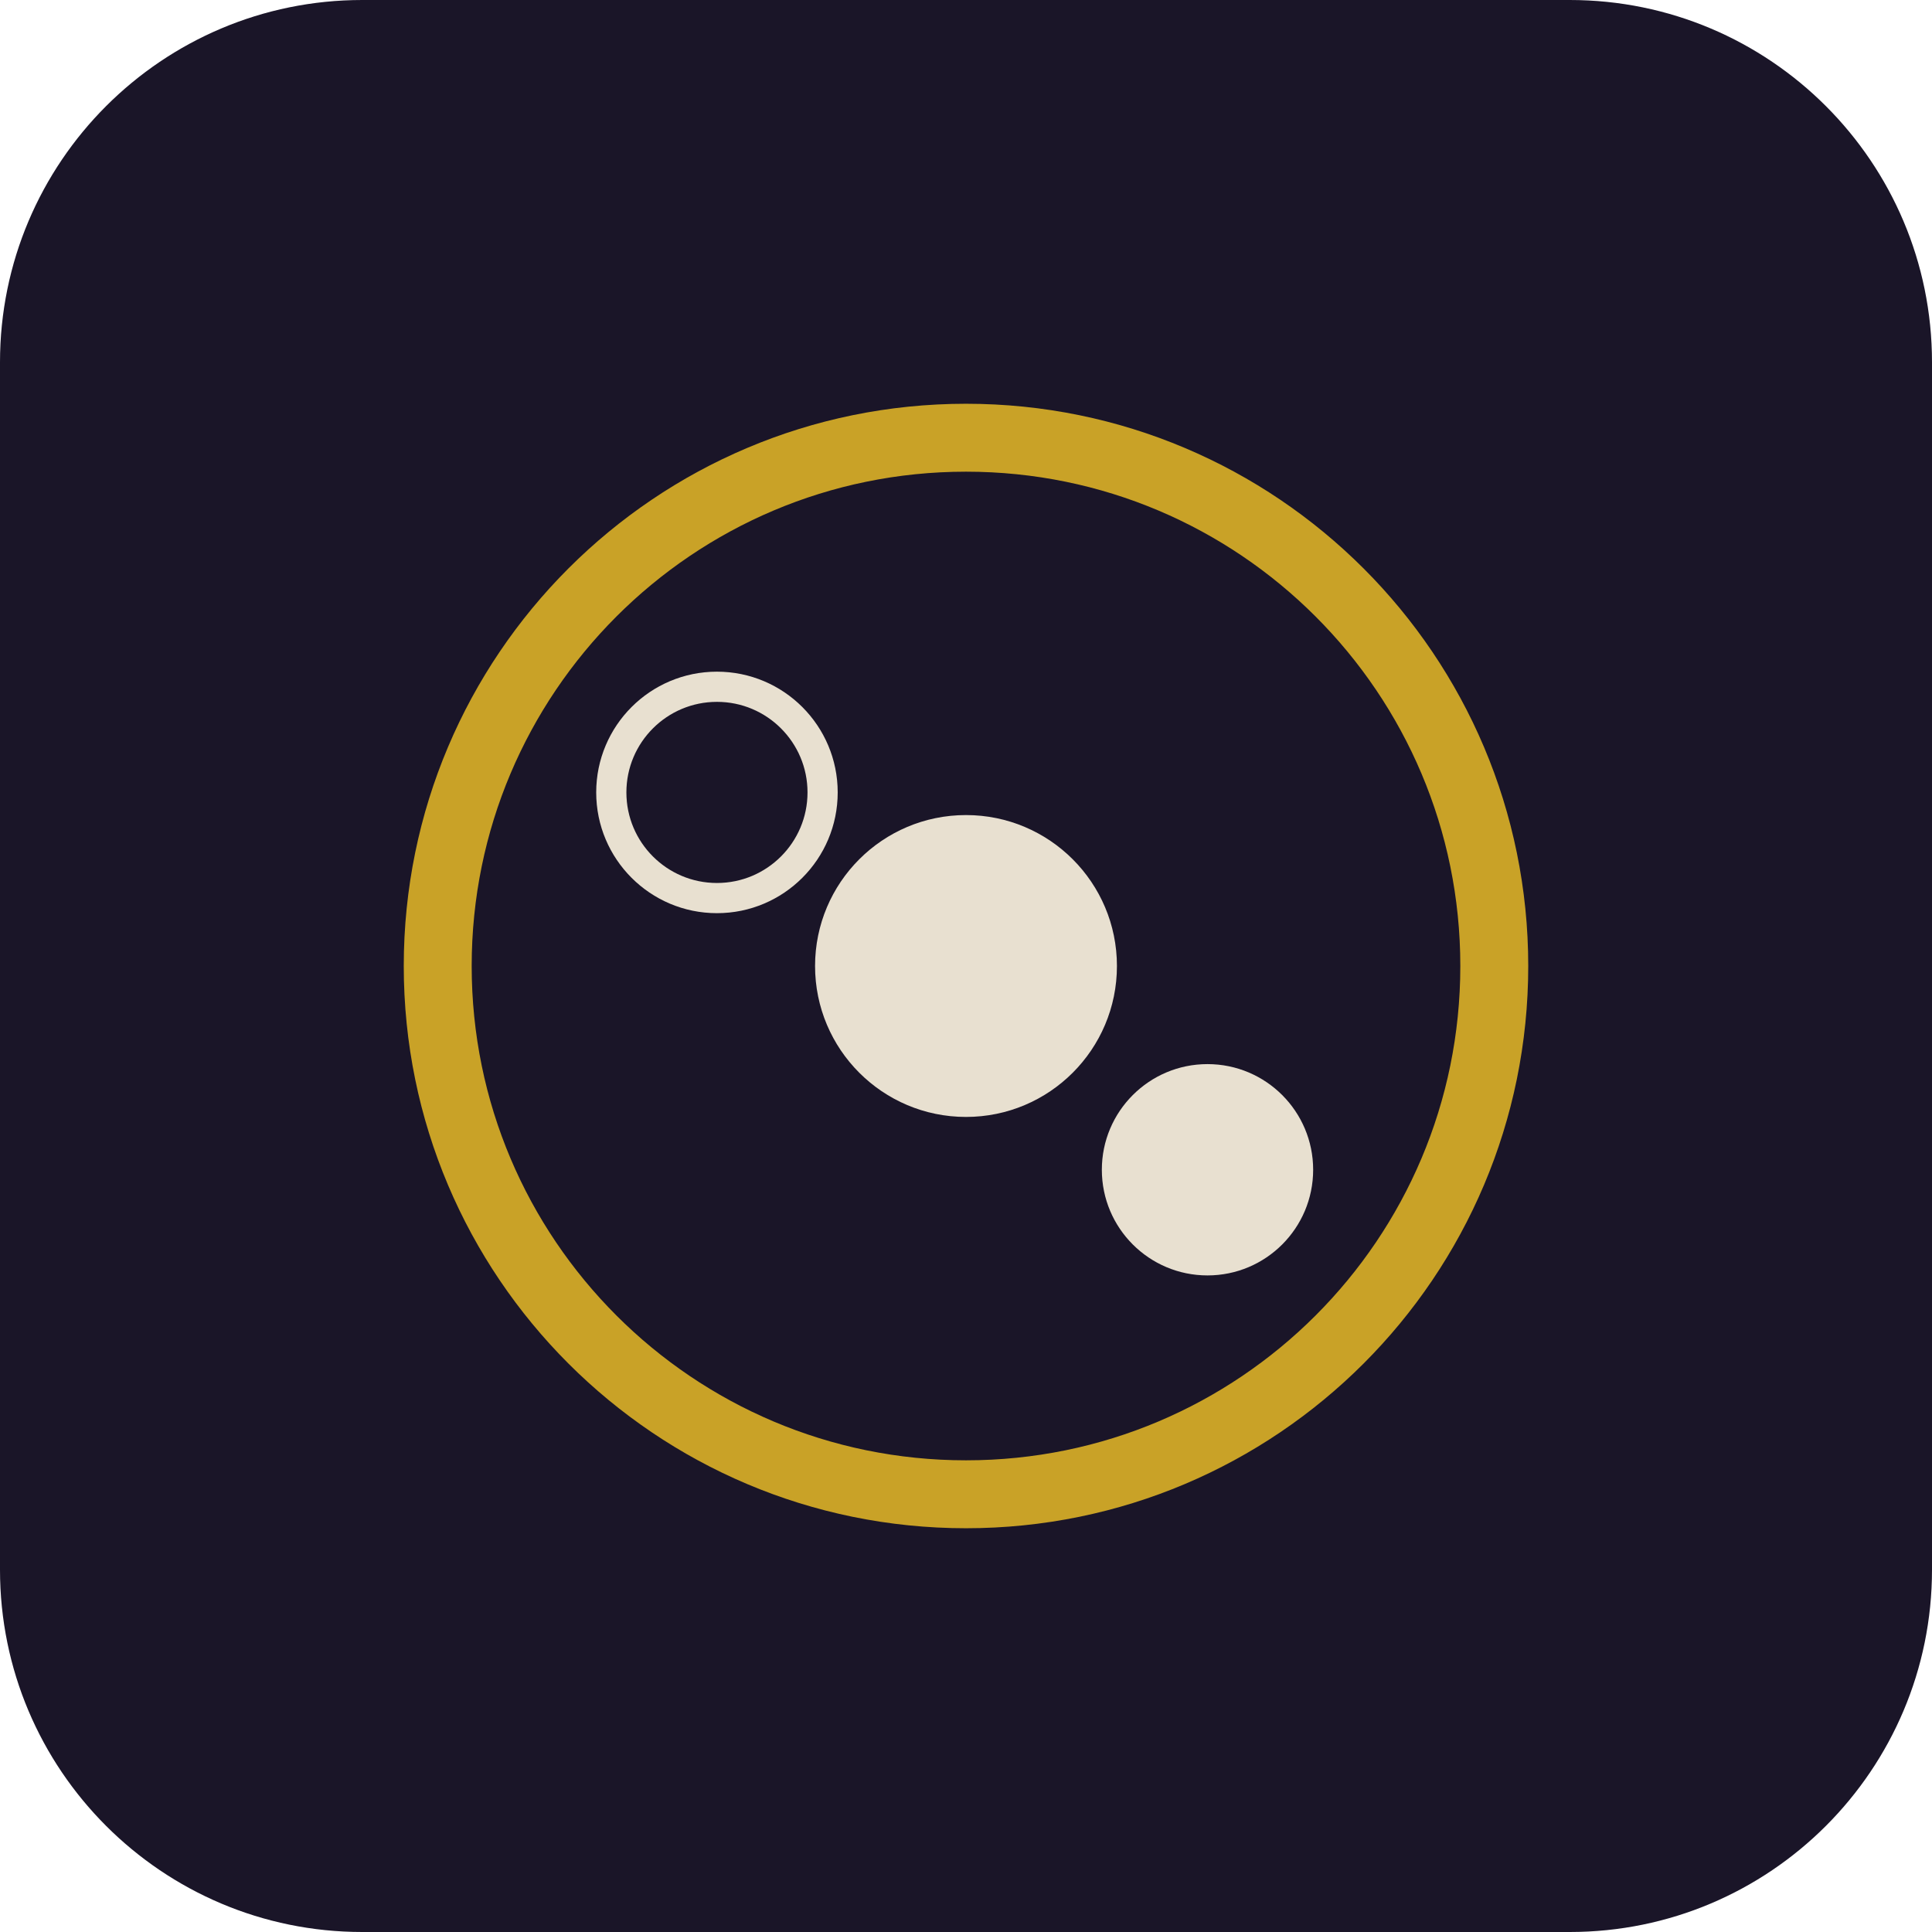
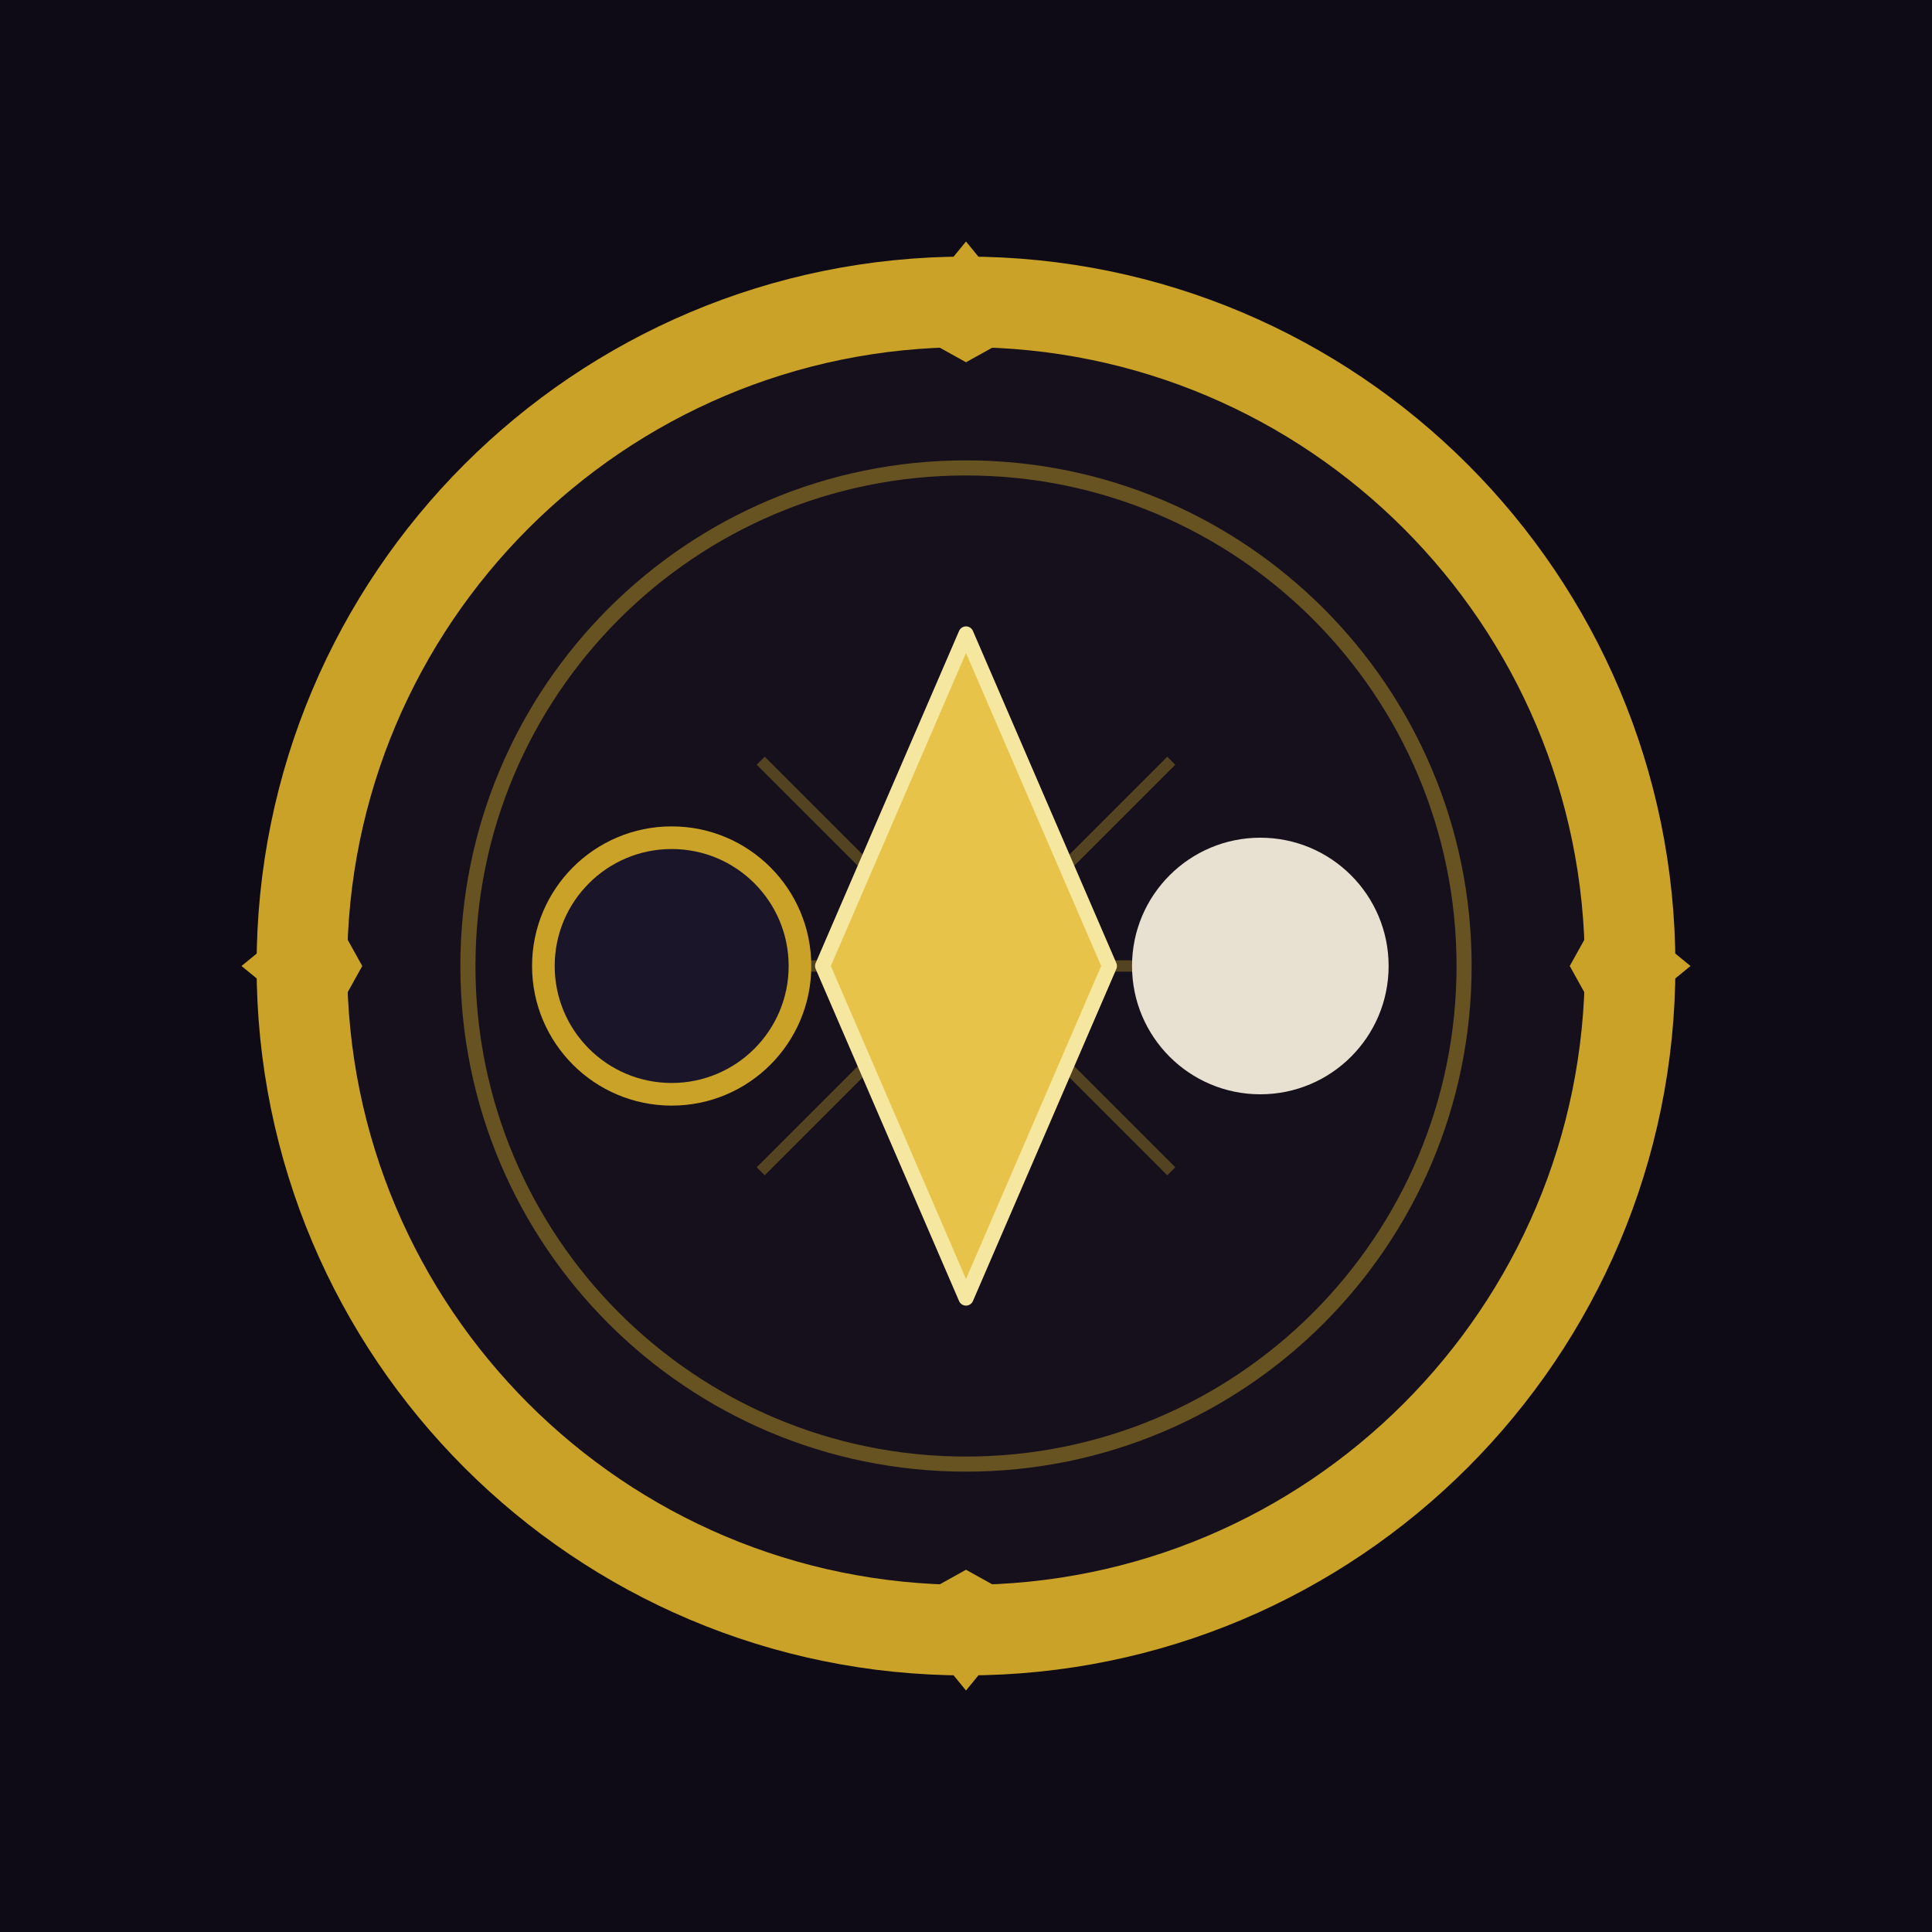
<svg xmlns="http://www.w3.org/2000/svg" viewBox="0 0 512 512" fill="none">
-   <rect width="512" height="512" rx="96" fill="#1a1528" />
-   <circle cx="256" cy="256" r="140" stroke="#c9a227" stroke-width="18" />
-   <circle cx="256" cy="256" r="40" fill="#e8e0d0" />
-   <circle cx="190" cy="210" r="28" fill="#1a1528" stroke="#e8e0d0" stroke-width="8" />
-   <circle cx="320" cy="310" r="28" fill="#e8e0d0" />
+   <rect width="512" height="512" fill="#0e0b16" />
+   <circle cx="256" cy="256" r="176" fill="#16101c" stroke="#c9a227" stroke-width="24" />
+   <circle cx="256" cy="256" r="132" fill="none" stroke="#c9a227" stroke-width="4" opacity="0.45" />
+   <path d="M176 256h160M256 176v160M201.6 201.6l108.8 108.8M310.4 201.6 201.6 310.4" stroke="#c9a227" stroke-width="3" opacity="0.35" />
+   <circle cx="178" cy="256" r="34" fill="#1a1528" stroke="#c9a227" stroke-width="6" />
+   <path d="M256 168 294 256 256 344 218 256Z" fill="#e8c34a" stroke="#f6e7a0" stroke-width="4" stroke-linejoin="round" />
+   <circle cx="334" cy="256" r="34" fill="#e8e0d0" />
+   <path d="M256 64 274 86 256 96 238 86Z" fill="#c9a227" />
+   <path d="M256 416 274 426 256 448 238 426Z" fill="#c9a227" />
+   <path d="M64 256 86 238 96 256 86 274Z" fill="#c9a227" />
+   <path d="M416 256 426 238 448 256 426 274Z" fill="#c9a227" />
</svg>
